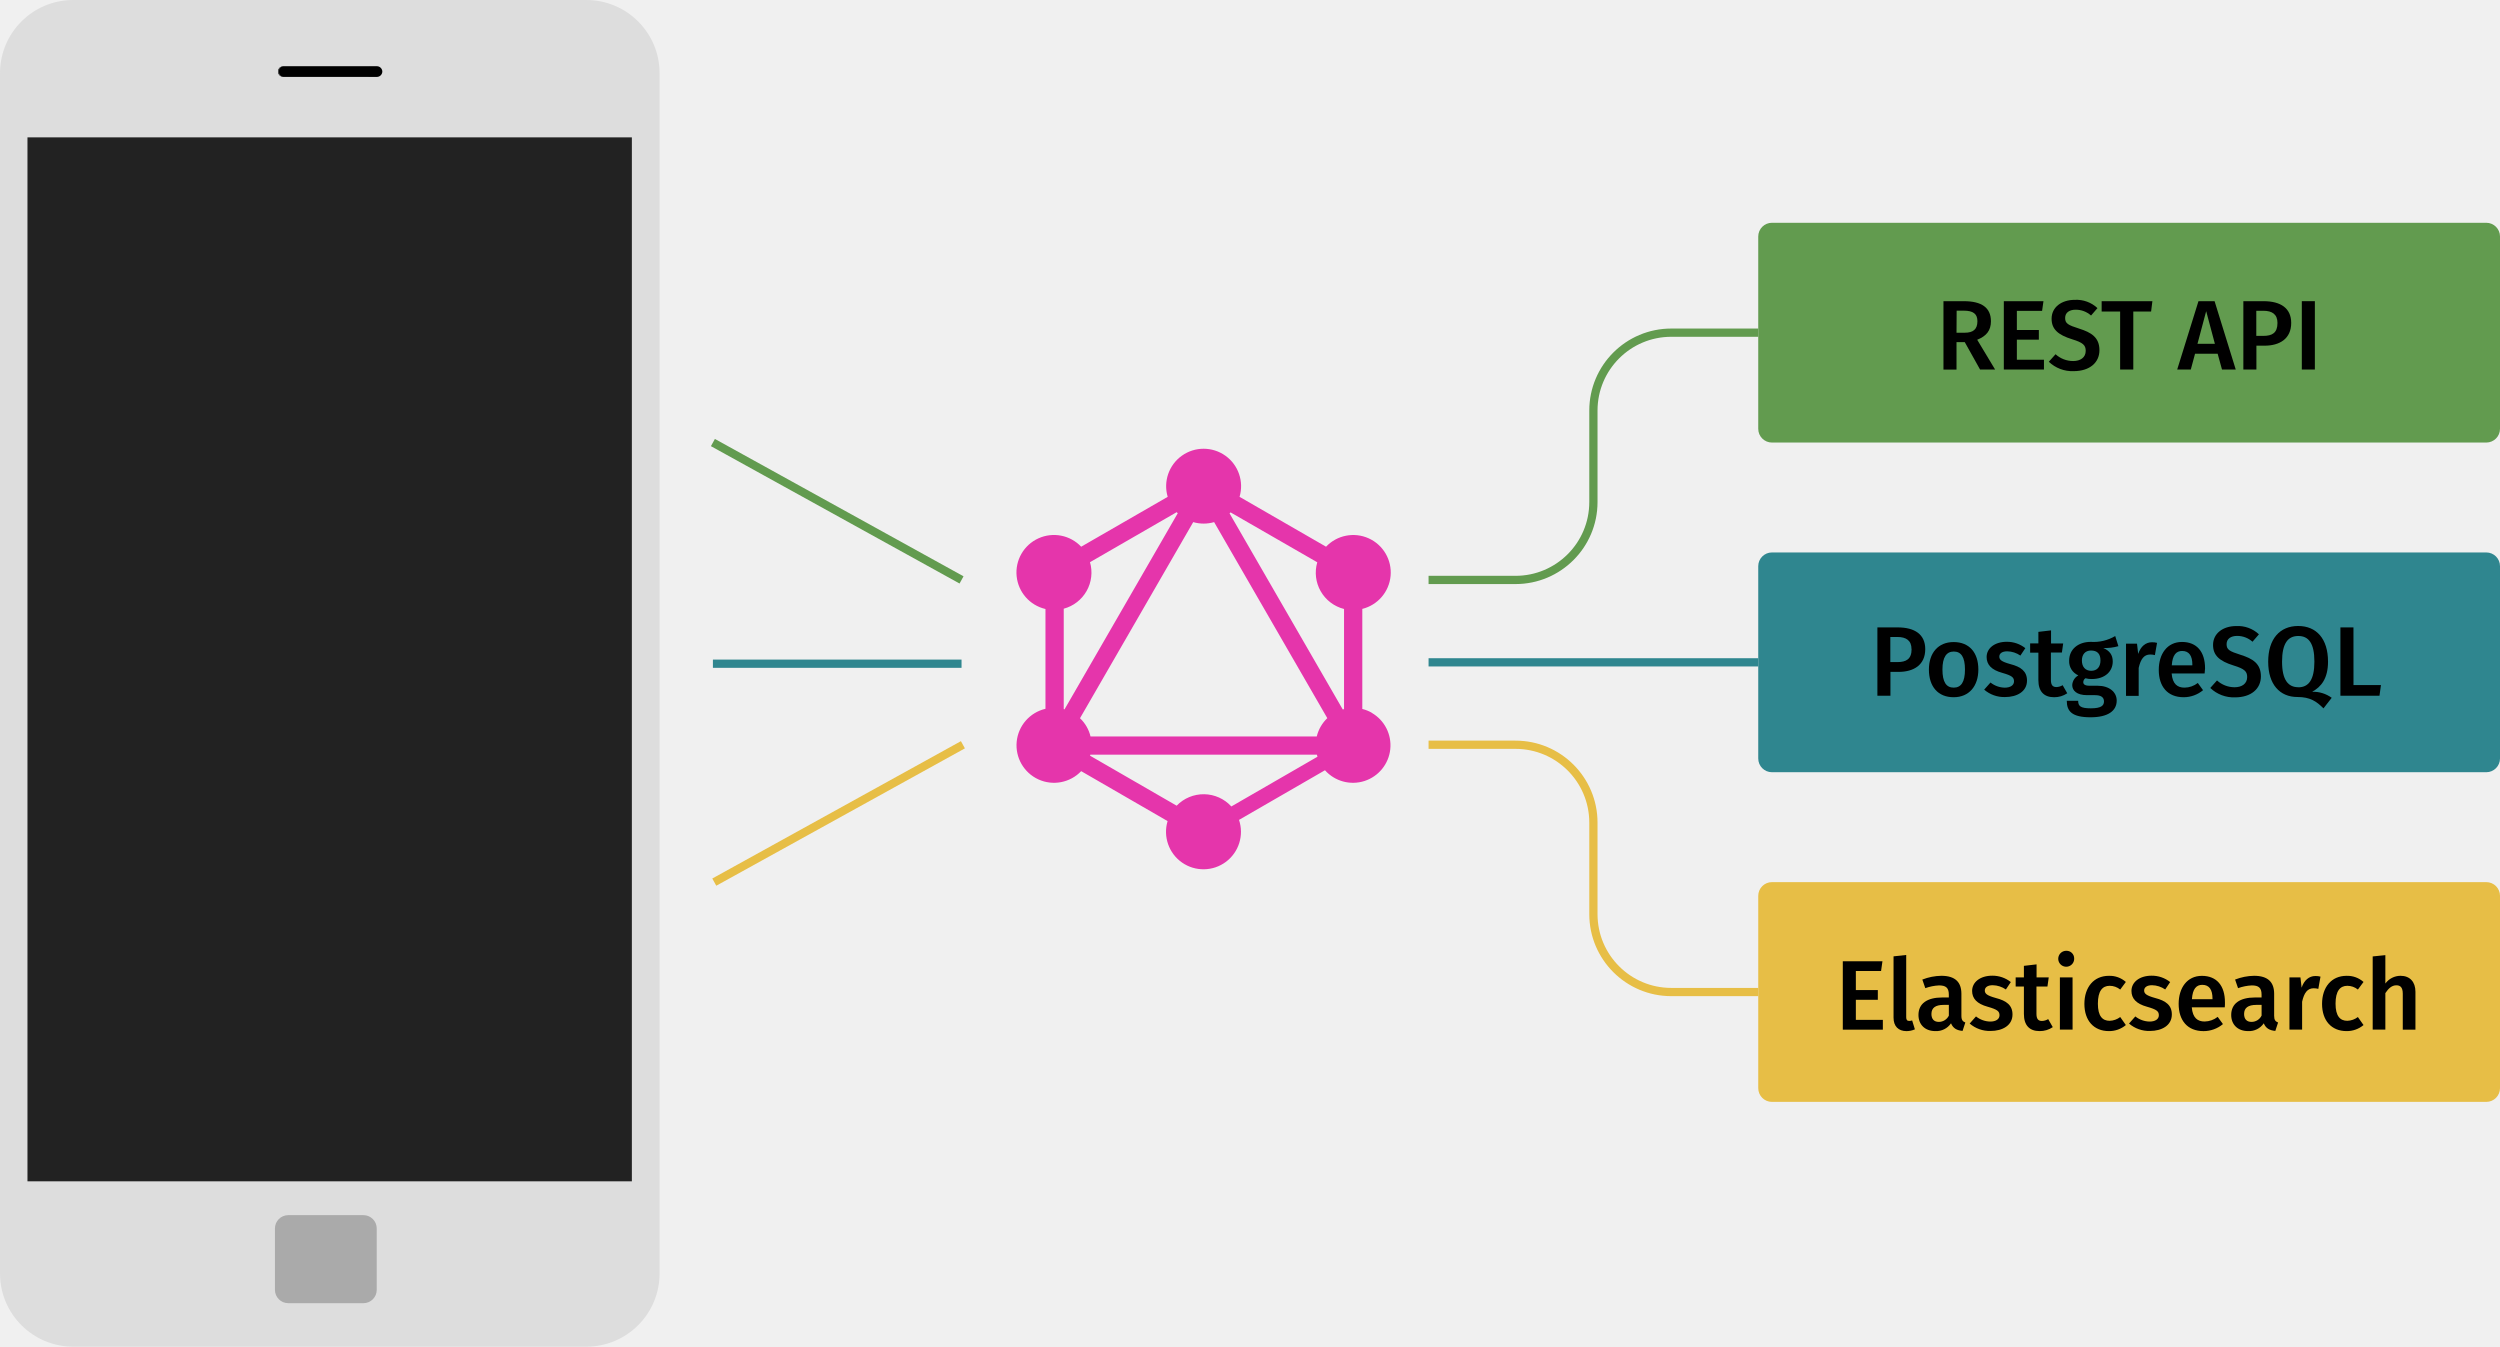
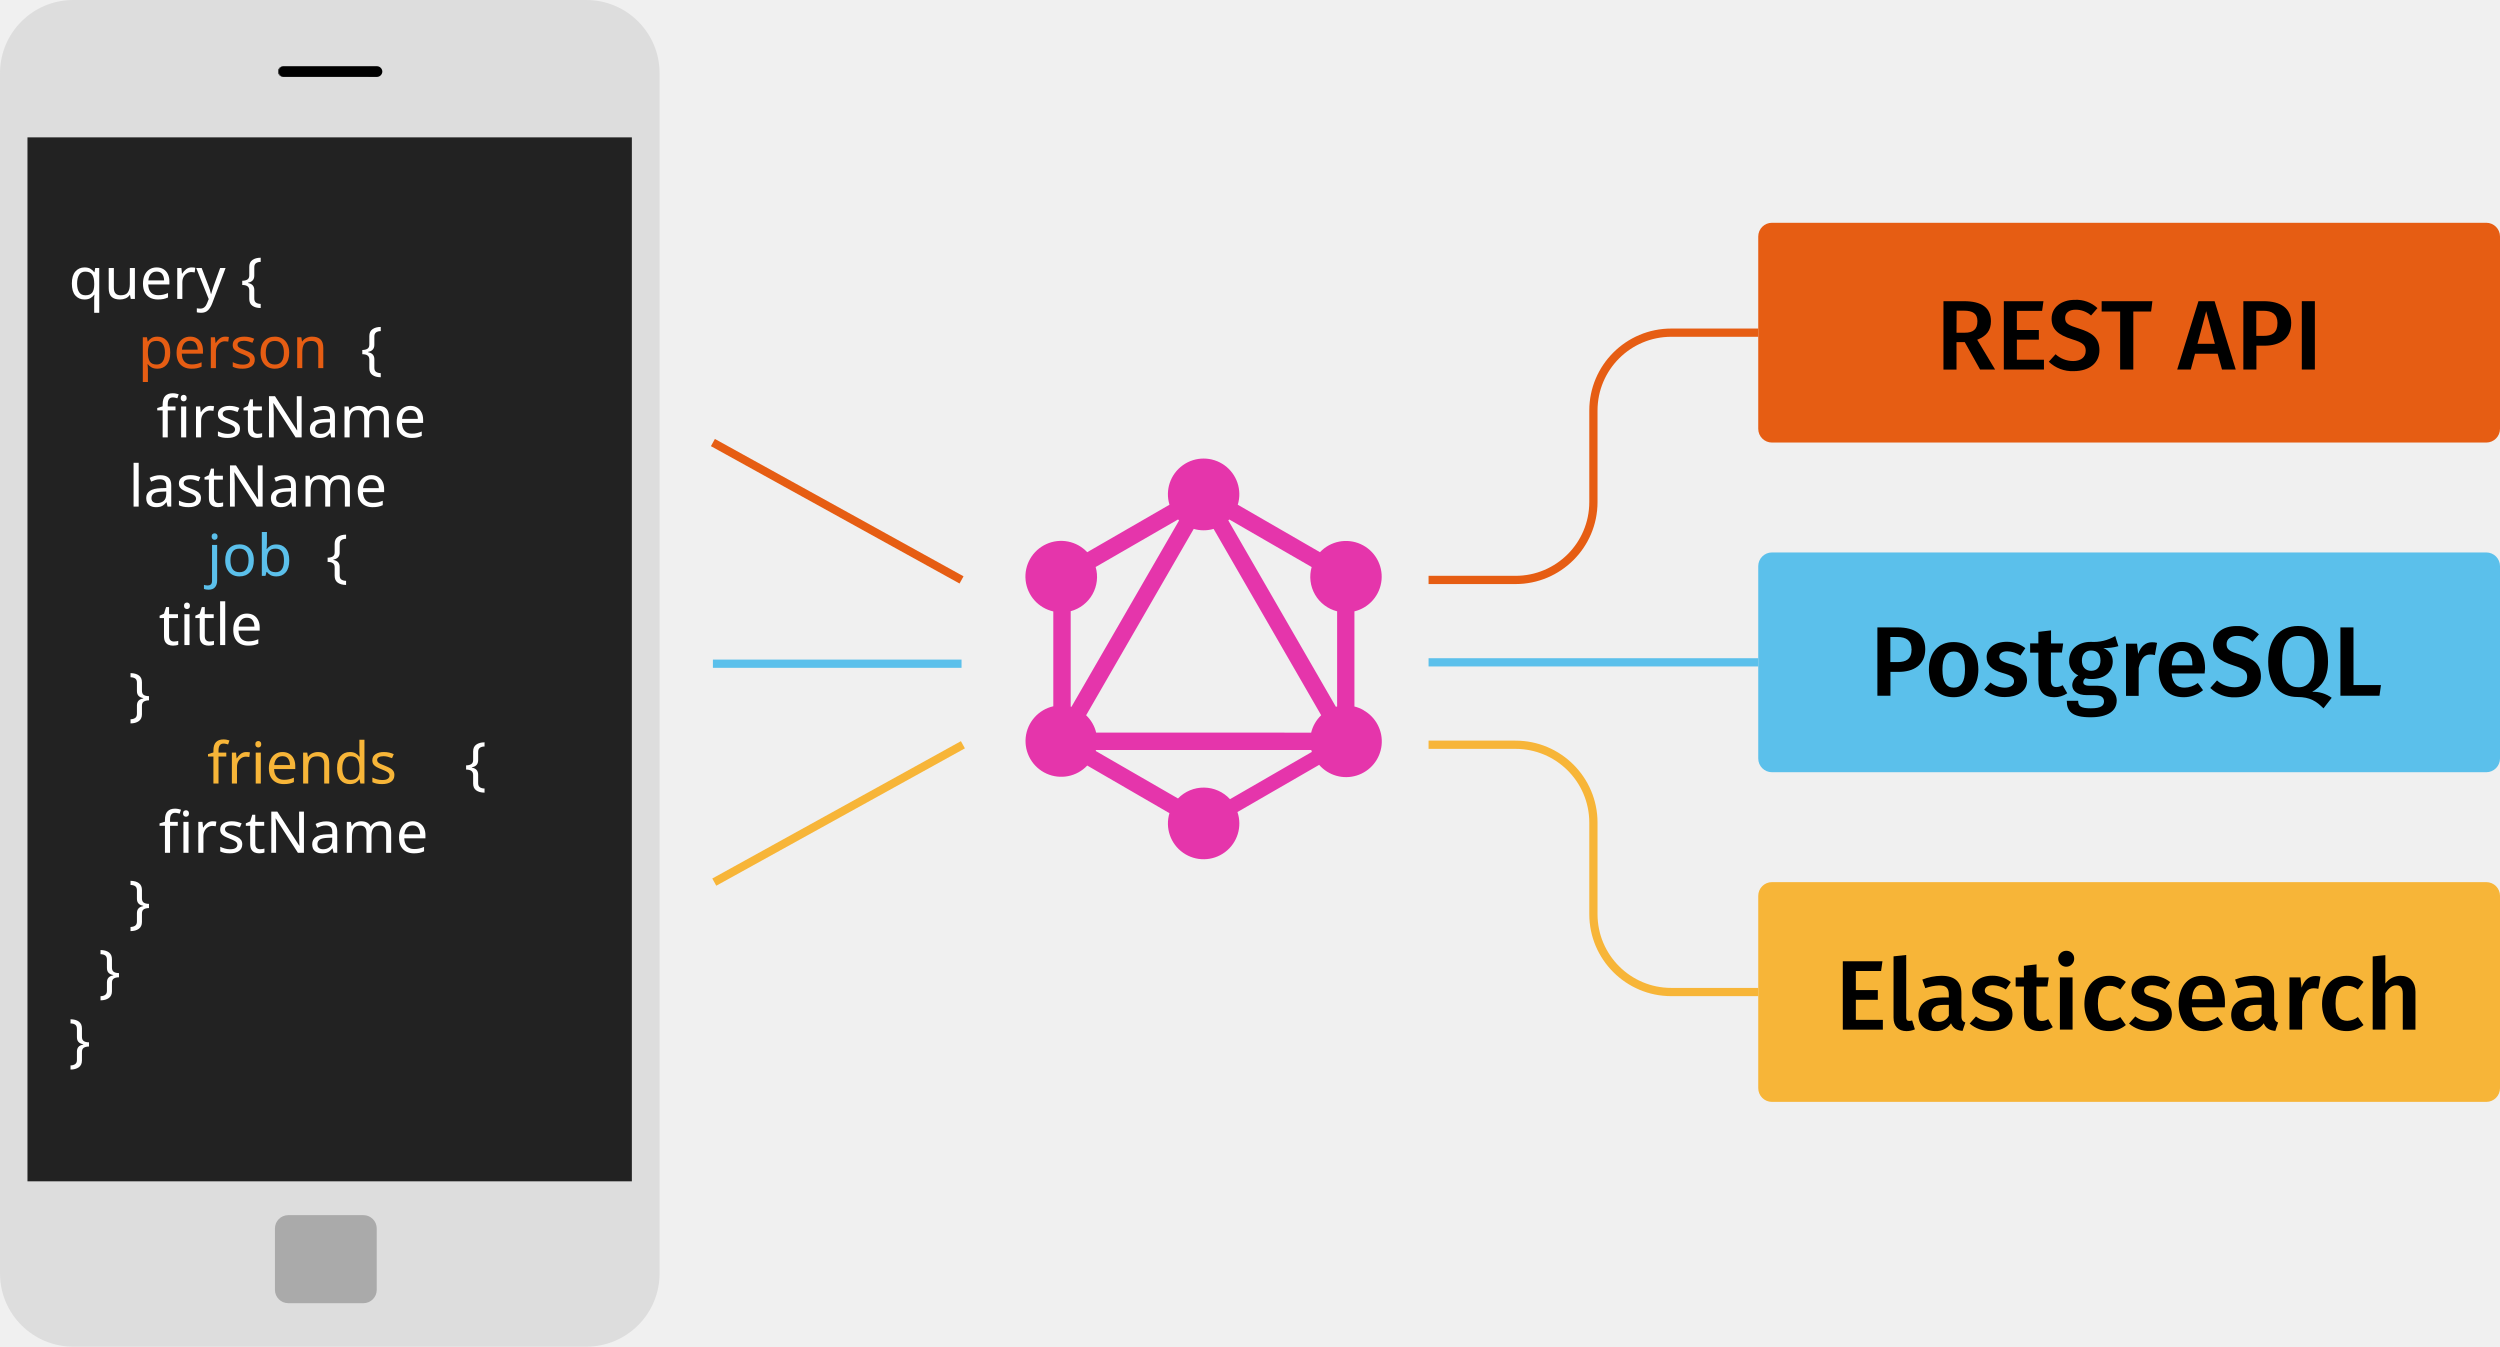
<svg xmlns="http://www.w3.org/2000/svg" viewBox="0 0 910 490.19">
  <defs>
    <filter id="b" x="101.18" y="-8437.09" width="33.01" height="32766" filterUnits="userSpaceOnUse" color-interpolation-filters="sRGB">
      <feFlood flood-color="#fff" result="bg" />
      <feBlend in="SourceGraphic" in2="bg" />
    </filter>
    <mask id="a" x="101.18" y="-8437.09" width="33.01" height="32766" maskUnits="userSpaceOnUse">
      <g filter="url(#b)" />
    </mask>
    <linearGradient id="c" x1="101.18" y1="26.07" x2="134.19" y2="26.07" gradientUnits="userSpaceOnUse">
      <stop offset="0.26" stop-color="#fff" />
      <stop offset="0.29" stop-color="#fdfdfd" />
      <stop offset="0.31" stop-color="#f5f5f5" />
      <stop offset="0.32" stop-color="#e7e7e7" />
      <stop offset="0.33" stop-color="#d4d4d4" />
      <stop offset="0.35" stop-color="#bababa" />
      <stop offset="0.36" stop-color="#9c9c9c" />
      <stop offset="0.36" stop-color="#8a8a8a" />
      <stop offset="0.37" stop-color="#949494" />
      <stop offset="0.39" stop-color="#b5b5b5" />
      <stop offset="0.41" stop-color="#d0d0d0" />
      <stop offset="0.44" stop-color="#e5e5e5" />
      <stop offset="0.47" stop-color="#f4f4f4" />
      <stop offset="0.5" stop-color="#fcfcfc" />
      <stop offset="0.56" stop-color="#fff" />
      <stop offset="0.64" stop-color="#fcfcfc" />
      <stop offset="0.69" stop-color="#f4f4f4" />
      <stop offset="0.73" stop-color="#e6e6e6" />
      <stop offset="0.77" stop-color="#d2d2d2" />
      <stop offset="0.81" stop-color="#b7b7b7" />
      <stop offset="0.84" stop-color="#989898" />
      <stop offset="0.86" stop-color="gray" />
      <stop offset="0.87" stop-color="#9e9e9e" />
      <stop offset="0.9" stop-color="#c1c1c1" />
      <stop offset="0.92" stop-color="#dcdcdc" />
      <stop offset="0.95" stop-color="#efefef" />
      <stop offset="0.97" stop-color="#fbfbfb" />
      <stop offset="1" stop-color="#fff" />
    </linearGradient>
    <filter id="e" x="101.18" y="24.1" width="38.01" height="3.93" filterUnits="userSpaceOnUse" color-interpolation-filters="sRGB">
      <feFlood flood-color="#fff" result="bg" />
      <feBlend in="SourceGraphic" in2="bg" />
    </filter>
    <mask id="d" x="101.18" y="24.1" width="38.01" height="3.93" maskUnits="userSpaceOnUse">
      <g mask="url(#a)" filter="url(#e)">
        <path d="M132.23,28H103.14a2,2,0,0,1,0-3.93h29.09a2,2,0,0,1,0,3.93Zm-29.09-3.9a1.93,1.93,0,0,0,0,3.87h29.09a1.93,1.93,0,0,0,0-3.87Z" fill="url(#c)" style="mix-blend-mode: multiply" />
      </g>
    </mask>
  </defs>
  <g>
-     <g>
-       <rect width="240.09" height="490.19" rx="26.66" ry="26.66" fill="#ddd" />
-       <rect x="10" y="50" width="220" height="380" fill="#222" />
-       <path d="M137.23,28H103.14a2,2,0,0,1-1.95-1.95h0a2,2,0,0,1,1.95-1.95h34.08a2,2,0,0,1,1.95,1.95h0A2,2,0,0,1,137.23,28Z" />
-       <g mask="url(#d)">
-         <path d="M137.23,28H103.14a2,2,0,0,1,0-3.93h34.09a2,2,0,0,1,0,3.93Zm-34.09-3.9a1.93,1.93,0,0,0,0,3.87h34.09a1.93,1.93,0,0,0,0-3.87Z" fill="#555" />
-       </g>
-       <rect x="100.08" y="442.31" width="37.05" height="32.05" rx="4.85" ry="4.85" fill="#aaa" />
+     <rect width="240.09" height="490.19" rx="26.66" ry="26.66" fill="#ddd" />
+     <rect x="10" y="50" width="220" height="380" fill="#222" />
+     <text transform="translate(25 108.81)" font-size="21" fill="#fff" font-family="FiraCode-Medium, Fira Code">query {<tspan x="0" y="25.2" xml:space="preserve">  </tspan>
+       <tspan x="25.2" y="25.2" fill="#e65d13">person</tspan>
+       <tspan x="100.82" y="25.2" xml:space="preserve"> {</tspan>
+       <tspan x="0" y="50.4" letter-spacing="0.4em">	</tspan>
+       <tspan x="21" y="50.4" xml:space="preserve">  firstName</tspan>
+       <tspan x="0" y="75.6" xml:space="preserve">    lastName</tspan>
+       <tspan x="0" y="100.8" xml:space="preserve">    </tspan>
+       <tspan x="50.4" y="100.8" fill="#5bc0eb">job</tspan>
+       <tspan x="88.2" y="100.8" xml:space="preserve"> {</tspan>
+       <tspan x="0" y="126" xml:space="preserve">      title</tspan>
+       <tspan x="0" y="151.2" xml:space="preserve">    }</tspan>
+       <tspan x="0" y="176.4" xml:space="preserve">    </tspan>
+       <tspan x="50.4" y="176.4" fill="#f7b538">friends</tspan>
+       <tspan x="138.6" y="176.4" xml:space="preserve"> {</tspan>
+       <tspan x="0" y="201.6" xml:space="preserve">      firstName</tspan>
+       <tspan x="0" y="226.8" xml:space="preserve">    }</tspan>
+       <tspan x="0" y="252" xml:space="preserve">  }</tspan>
+       <tspan x="0" y="277.2">}</tspan>
+     </text>
+     <path d="M137.23,28H103.14a2,2,0,0,1-1.95-1.95h0a2,2,0,0,1,1.95-1.95h34.08a2,2,0,0,1,1.95,1.95h0A2,2,0,0,1,137.23,28Z" />
+     <g mask="url(#d)">
+       <path d="M137.23,28H103.14a2,2,0,0,1,0-3.93h34.09a2,2,0,0,1,0,3.93Zm-34.09-3.9a1.93,1.93,0,0,0,0,3.87h34.09a1.93,1.93,0,0,0,0-3.87Z" fill="#555" />
    </g>
-     <path d="M499.38,259.47a13.67,13.67,0,0,0-3.5-1.41V221.64A13.65,13.65,0,1,0,482.68,199L451.2,180.85a13.64,13.64,0,1,0-26.16,0L393.55,199a13.65,13.65,0,1,0-13,22.68V258a13.65,13.65,0,1,0,13,22.7L425,298.88a13.64,13.64,0,1,0,26-.44l31.29-18.07a13.65,13.65,0,1,0,17-20.91Zm-102.43,8.6a13.49,13.49,0,0,0-3.83-6.64l41.21-71.38a13.67,13.67,0,0,0,7.61,0l41.2,71.36a13.61,13.61,0,0,0-3.84,6.66Zm82.53-63.4a13.62,13.62,0,0,0,9.75,17v36.45l-.46.13-41.21-71.38.37-.36Zm-51.17-18.24.39.39-41.21,71.38-.29-.08V221.57a13.62,13.62,0,0,0,9.56-16.93Zm19.9,107.12a13.65,13.65,0,0,0-19.91-.28l-31.51-18.19.1-.37h82.46c.06.25.13.49.21.74Z" fill="#e535ab" />
-     <rect x="640" y="81.09" width="270" height="80" rx="5" ry="5" fill="#629b4f" />
+     <rect x="100.08" y="442.31" width="37.05" height="32.05" rx="4.85" ry="4.85" fill="#aaa" />
+     <path d="M496.34,258.5a13,13,0,0,0-3.33-1.34V222.54A13,13,0,1,0,480.47,201l-29.92-17.28a13,13,0,1,0-24.86,0L395.75,201a13,13,0,1,0-12.35,21.56v34.52a13,13,0,1,0,12.36,21.58L425.68,296a13,13,0,1,0,24.75-.42l29.74-17.17a13,13,0,1,0,16.17-19.87ZM399,266.67a12.83,12.83,0,0,0-3.65-6.31l39.17-67.84a13,13,0,0,0,7.23,0l39.16,67.83a12.93,12.93,0,0,0-3.65,6.33Zm78.44-60.26a12.94,12.94,0,0,0,9.27,16.11v34.64l-.44.12-39.17-67.85.35-.34Zm-48.63-17.33.37.37L390,257.29l-.27-.08V222.48a12.95,12.95,0,0,0,9.09-16.09Zm18.91,101.82a13,13,0,0,0-18.93-.26l-29.95-17.29.1-.35h78.37c.06.24.13.47.2.7Z" fill="#e535ab" />
+     <rect x="640" y="81.09" width="270" height="80" rx="5" ry="5" fill="#e65d13" />
    <g>
      <path d="M715.17,124.53h-3v10h-4.75V109.63h7.42c6.51,0,9.86,2.38,9.86,7.31,0,3.38-1.66,5.4-5,6.73l6.51,10.83h-5.47Zm-3-3.42h3c3,0,4.61-1.19,4.61-4.18,0-2.7-1.55-3.85-5-3.85h-2.56Z" />
      <path d="M743.32,113.16h-9.18v6.95h8v3.53h-8v7.31H744v3.56H729.39V109.63h14.43Z" />
      <path d="M763.48,112.15l-2.34,2.7a8.35,8.35,0,0,0-5.58-2.12c-2.23,0-3.85,1-3.85,3s1,2.59,5.11,3.89c4.36,1.37,7.38,3.17,7.38,7.85,0,4.46-3.49,7.63-9.43,7.63a12.37,12.37,0,0,1-9-3.42l2.45-2.74a9.49,9.49,0,0,0,6.41,2.48c2.66,0,4.57-1.3,4.57-3.71,0-2.09-1-3-4.93-4.21-5.22-1.62-7.49-3.71-7.49-7.49,0-4.14,3.56-6.87,8.46-6.87A11.2,11.2,0,0,1,763.48,112.15Z" />
      <path d="M783,113.41h-6.48v21.09h-4.79V113.41H765v-3.78h18.47Z" />
      <path d="M807.22,128.75H799l-1.55,5.76H792.5l7.74-24.87h5.87l7.7,24.87h-5Zm-1-3.6-3.17-11.88-3.17,11.88Z" />
      <path d="M834,117.55c0,5.72-4.14,8.28-9.75,8.28h-2.92v8.67h-4.75V109.63h7.34C830.19,109.63,834,112.19,834,117.55Zm-5,0c0-3.13-1.91-4.43-5.15-4.43h-2.56v9.14h2.56C827.06,122.27,829,121.19,829,117.55Z" />
      <path d="M842.61,134.51h-4.75V109.63h4.75Z" />
    </g>
-     <rect x="640" y="201.09" width="270" height="80" rx="5" ry="5" fill="#2f868f" />
+     <rect x="640" y="201.09" width="270" height="80" rx="5" ry="5" fill="#5bc0eb" />
    <g>
      <path d="M700.79,236.29c0,5.72-4.14,8.28-9.75,8.28h-2.92v8.67h-4.75V228.37h7.34C697,228.37,700.79,230.93,700.79,236.29Zm-5,0c0-3.13-1.91-4.43-5.15-4.43h-2.56V241h2.56C693.84,241,695.82,239.93,695.82,236.29Z" />
      <path d="M720.12,243.71c0,6-3.35,10.08-9,10.08s-9-3.82-9-10.08c0-6,3.35-10,9-10S720.12,237.48,720.12,243.71Zm-13.07,0c0,4.57,1.4,6.59,4.1,6.59s4.1-2.05,4.1-6.59-1.4-6.55-4.07-6.55S707.05,239.21,707.05,243.71Z" />
      <path d="M737.22,235.93l-1.8,2.7a8.68,8.68,0,0,0-4.79-1.55c-1.84,0-2.88.76-2.88,1.91s.76,1.84,4,2.74c3.89,1,6.08,2.63,6.08,6,0,4-3.67,6-8,6a11.14,11.14,0,0,1-7.59-2.7l2.3-2.59a8.61,8.61,0,0,0,5.18,1.87c2.05,0,3.38-.86,3.38-2.3s-.76-2.09-4.32-3.1c-3.92-1.08-5.65-3-5.65-5.76,0-3.17,2.92-5.54,7.34-5.54A10.71,10.71,0,0,1,737.22,235.93Z" />
      <path d="M752.48,252.35a8.33,8.33,0,0,1-4.79,1.44c-3.74,0-5.72-2.16-5.72-6.23v-10h-3V234.2h3V230l4.61-.54v4.75H751l-.47,3.31h-4v9.94c0,1.87.61,2.63,2,2.63a4.54,4.54,0,0,0,2.27-.68Z" />
      <path d="M771.09,235.21a17.09,17.09,0,0,1-5.51.65c2.3,1,3.46,2.52,3.46,4.9,0,3.71-2.88,6.41-7.67,6.41a7.69,7.69,0,0,1-2.27-.29,1.73,1.73,0,0,0-.79,1.4c0,.68.4,1.33,2.3,1.33h2.92c4.21,0,6.95,2.27,6.95,5.4,0,3.82-3.28,6.08-9.5,6.08-6.77,0-8.67-2.16-8.67-6h4.14c0,1.91.83,2.74,4.61,2.74s4.79-1,4.79-2.52-1.12-2.27-3.24-2.27h-2.88c-3.82,0-5.44-1.69-5.44-3.67a4.3,4.3,0,0,1,2.23-3.53,5.55,5.55,0,0,1-3.35-5.36c0-4.14,3.28-6.84,7.88-6.84a15.44,15.44,0,0,0,8.89-2.12Zm-13.28,5.22c0,2.3,1.26,3.74,3.38,3.74s3.38-1.37,3.38-3.78-1.15-3.6-3.46-3.6C759,236.8,757.81,238.24,757.81,240.43Z" />
      <path d="M785.17,234l-.79,4.46a6.4,6.4,0,0,0-1.69-.22c-2.3,0-3.49,1.69-4.21,4.9v10.15h-4.61v-19h4l.43,3.74c.9-2.74,2.74-4.25,5-4.25A6.6,6.6,0,0,1,785.17,234Z" />
      <path d="M802.48,245.15h-12c.32,3.89,2.16,5.15,4.68,5.15A7.91,7.91,0,0,0,800,248.6l1.91,2.63a11,11,0,0,1-7.05,2.56c-5.9,0-9.07-3.92-9.07-9.93,0-5.8,3.06-10.19,8.46-10.19s8.39,3.6,8.39,9.61C802.59,243.89,802.52,244.64,802.48,245.15Zm-4.46-3.2c0-3.13-1.12-5-3.71-5-2.16,0-3.53,1.44-3.78,5.22H798Z" />
      <path d="M822.25,230.89l-2.34,2.7a8.35,8.35,0,0,0-5.58-2.12c-2.23,0-3.85,1-3.85,3s1,2.59,5.11,3.89c4.36,1.37,7.38,3.17,7.38,7.85,0,4.46-3.49,7.63-9.43,7.63a12.37,12.37,0,0,1-9-3.42l2.45-2.74a9.49,9.49,0,0,0,6.41,2.48c2.66,0,4.57-1.3,4.57-3.71,0-2.09-1-3-4.93-4.21-5.22-1.62-7.49-3.71-7.49-7.49,0-4.14,3.56-6.87,8.46-6.87A11.2,11.2,0,0,1,822.25,230.89Z" />
      <path d="M848.74,254l-3,3.85c-2.52-2.56-4.86-4.14-9.47-4.14-6.41,0-10.65-4.54-10.65-12.85s4.25-13,10.91-13,10.87,4.64,10.87,13c0,6.08-2.48,9.18-5.79,10.94A11.49,11.49,0,0,1,848.74,254Zm-12.17-3.82c3.71,0,5.87-2.63,5.87-9.36s-2.12-9.32-5.87-9.32-5.9,2.66-5.9,9.36S832.94,250.15,836.58,250.15Z" />
      <path d="M856.67,249.36h10l-.54,3.89H851.91V228.37h4.75Z" />
    </g>
-     <rect x="640" y="321.09" width="270" height="80" rx="5" ry="5" fill="#e7be46" />
+     <rect x="640" y="321.09" width="270" height="80" rx="5" ry="5" fill="#f7b538" />
    <g>
      <path d="M684.71,353.44h-9.18v6.95h8v3.53h-8v7.31h9.83v3.56H670.78V349.91h14.43Z" />
      <path d="M689.25,370.43V348.11l4.61-.5v22.68c0,.9.32,1.33,1.08,1.33a3.21,3.21,0,0,0,1.08-.18l1,3.24a7.54,7.54,0,0,1-3.06.65C691,375.32,689.25,373.56,689.25,370.43Z" />
      <path d="M715.38,372.19l-1,3.06c-2.09-.18-3.46-.94-4.21-2.77a6.48,6.48,0,0,1-5.69,2.84c-3.82,0-6.16-2.41-6.16-5.87,0-4.14,3.13-6.37,8.67-6.37h2.38V362c0-2.48-1.12-3.31-3.56-3.31a17,17,0,0,0-5,1l-1.08-3.13a19.66,19.66,0,0,1,6.91-1.37c5.08,0,7.31,2.34,7.31,6.55v8C713.94,371.29,714.45,371.83,715.38,372.19Zm-6-2.56v-3.85H707.5c-3,0-4.46,1.08-4.46,3.31,0,1.84.94,2.88,2.7,2.88A4.07,4.07,0,0,0,709.41,369.63Z" />
      <path d="M731.94,357.47l-1.8,2.7a8.68,8.68,0,0,0-4.79-1.55c-1.84,0-2.88.76-2.88,1.91s.76,1.84,4,2.74c3.89,1,6.08,2.63,6.08,6,0,4-3.67,6-8,6a11.14,11.14,0,0,1-7.59-2.7l2.3-2.59a8.61,8.61,0,0,0,5.18,1.87c2.05,0,3.38-.86,3.38-2.3s-.76-2.09-4.32-3.1c-3.92-1.08-5.65-3-5.65-5.76,0-3.17,2.92-5.54,7.34-5.54A10.71,10.71,0,0,1,731.94,357.47Z" />
      <path d="M747.21,373.88a8.33,8.33,0,0,1-4.79,1.44c-3.74,0-5.72-2.16-5.72-6.23v-10h-3v-3.31h3v-4.21l4.61-.54v4.75h4.43l-.47,3.31h-4V369c0,1.87.61,2.63,2,2.63a4.54,4.54,0,0,0,2.27-.68Z" />
      <path d="M755,348.9a2.9,2.9,0,1,1-2.92-2.81A2.76,2.76,0,0,1,755,348.9Zm-.58,25.88H749.8v-19h4.61Z" />
      <path d="M773.81,357.43l-2.05,2.77a6.08,6.08,0,0,0-3.85-1.37c-2.66,0-4.28,1.94-4.28,6.51s1.69,6.23,4.28,6.23a6.62,6.62,0,0,0,3.85-1.37l2.05,2.92a9.39,9.39,0,0,1-6.16,2.2c-5.51,0-8.93-3.82-8.93-9.9s3.42-10.22,8.89-10.22A8.87,8.87,0,0,1,773.81,357.43Z" />
      <path d="M789.94,357.47l-1.8,2.7a8.68,8.68,0,0,0-4.79-1.55c-1.84,0-2.88.76-2.88,1.91s.76,1.84,4,2.74c3.89,1,6.08,2.63,6.08,6,0,4-3.67,6-8,6a11.14,11.14,0,0,1-7.59-2.7l2.3-2.59a8.61,8.61,0,0,0,5.18,1.87c2.05,0,3.38-.86,3.38-2.3s-.76-2.09-4.32-3.1c-3.92-1.08-5.65-3-5.65-5.76,0-3.17,2.92-5.54,7.34-5.54A10.71,10.71,0,0,1,789.94,357.47Z" />
      <path d="M809.81,366.68h-12c.32,3.89,2.16,5.15,4.68,5.15a7.91,7.91,0,0,0,4.75-1.69l1.91,2.63a11,11,0,0,1-7.05,2.56c-5.9,0-9.07-3.92-9.07-9.93,0-5.79,3.06-10.19,8.46-10.19s8.39,3.6,8.39,9.61C809.92,365.42,809.85,366.18,809.81,366.68Zm-4.46-3.2c0-3.13-1.12-5-3.71-5-2.16,0-3.53,1.44-3.78,5.22h7.49Z" />
      <path d="M829.22,372.19l-1,3.06c-2.09-.18-3.46-.94-4.21-2.77a6.48,6.48,0,0,1-5.69,2.84c-3.82,0-6.16-2.41-6.16-5.87,0-4.14,3.13-6.37,8.67-6.37h2.38V362c0-2.48-1.12-3.31-3.56-3.31a17,17,0,0,0-5,1l-1.08-3.13a19.66,19.66,0,0,1,6.91-1.37c5.08,0,7.31,2.34,7.31,6.55v8C827.78,371.29,828.28,371.83,829.22,372.19Zm-6-2.56v-3.85h-1.91c-3,0-4.46,1.08-4.46,3.31,0,1.84.94,2.88,2.7,2.88A4.07,4.07,0,0,0,823.24,369.63Z" />
      <path d="M844.66,355.49l-.79,4.46a6.38,6.38,0,0,0-1.69-.22c-2.3,0-3.49,1.69-4.21,4.9v10.15h-4.61v-19h4l.43,3.74c.9-2.74,2.74-4.25,5-4.25A6.58,6.58,0,0,1,844.66,355.49Z" />
      <path d="M860.32,357.43l-2.05,2.77a6.08,6.08,0,0,0-3.85-1.37c-2.66,0-4.28,1.94-4.28,6.51s1.69,6.23,4.28,6.23a6.62,6.62,0,0,0,3.85-1.37l2.05,2.92a9.39,9.39,0,0,1-6.16,2.2c-5.51,0-8.93-3.82-8.93-9.9s3.42-10.22,8.89-10.22A8.87,8.87,0,0,1,860.32,357.43Z" />
      <path d="M879.22,361v13.79h-4.61V361.71c0-2.37-.94-3.06-2.34-3.06-1.62,0-2.88,1.12-4,2.84v13.28h-4.61V348.14l4.61-.47V358a6.87,6.87,0,0,1,5.54-2.81C877.2,355.2,879.22,357.4,879.22,361Z" />
    </g>
-     <line x1="640" y1="241.09" x2="520" y2="241.09" fill="none" stroke="#2f868f" stroke-miterlimit="10" stroke-width="3" />
-     <line x1="259.5" y1="161.09" x2="350" y2="211.09" fill="none" stroke="#629b4f" stroke-miterlimit="10" stroke-width="3" />
-     <line x1="260" y1="321.09" x2="350.5" y2="271.09" fill="none" stroke="#e7be46" stroke-miterlimit="10" stroke-width="3" />
-     <line x1="259.5" y1="241.59" x2="350" y2="241.59" fill="none" stroke="#2f868f" stroke-miterlimit="10" stroke-width="3" />
-     <path d="M640,121.09H608.35A28.35,28.35,0,0,0,580,149.44v33.31a28.35,28.35,0,0,1-28.35,28.35H520" fill="none" stroke="#629b4f" stroke-miterlimit="10" stroke-width="3" />
-     <path d="M520,271.09h31.65A28.35,28.35,0,0,1,580,299.44v33.31a28.35,28.35,0,0,0,28.35,28.35H640" fill="none" stroke="#e7be46" stroke-miterlimit="10" stroke-width="3" />
+     <line x1="640" y1="241.09" x2="520" y2="241.09" fill="none" stroke="#5bc0eb" stroke-miterlimit="10" stroke-width="3" />
+     <line x1="259.5" y1="161.09" x2="350" y2="211.09" fill="none" stroke="#e65d13" stroke-miterlimit="10" stroke-width="3" />
+     <line x1="260" y1="321.09" x2="350.5" y2="271.09" fill="none" stroke="#f7b538" stroke-miterlimit="10" stroke-width="3" />
+     <line x1="259.5" y1="241.59" x2="350" y2="241.59" fill="none" stroke="#5bc0eb" stroke-miterlimit="10" stroke-width="3" />
+     <path d="M640,121.09H608.35A28.35,28.35,0,0,0,580,149.44v33.31a28.35,28.35,0,0,1-28.35,28.35H520" fill="none" stroke="#e65d13" stroke-miterlimit="10" stroke-width="3" />
+     <path d="M520,271.09h31.65A28.35,28.35,0,0,1,580,299.44v33.31a28.35,28.35,0,0,0,28.35,28.35H640" fill="none" stroke="#f7b538" stroke-miterlimit="10" stroke-width="3" />
  </g>
</svg>
